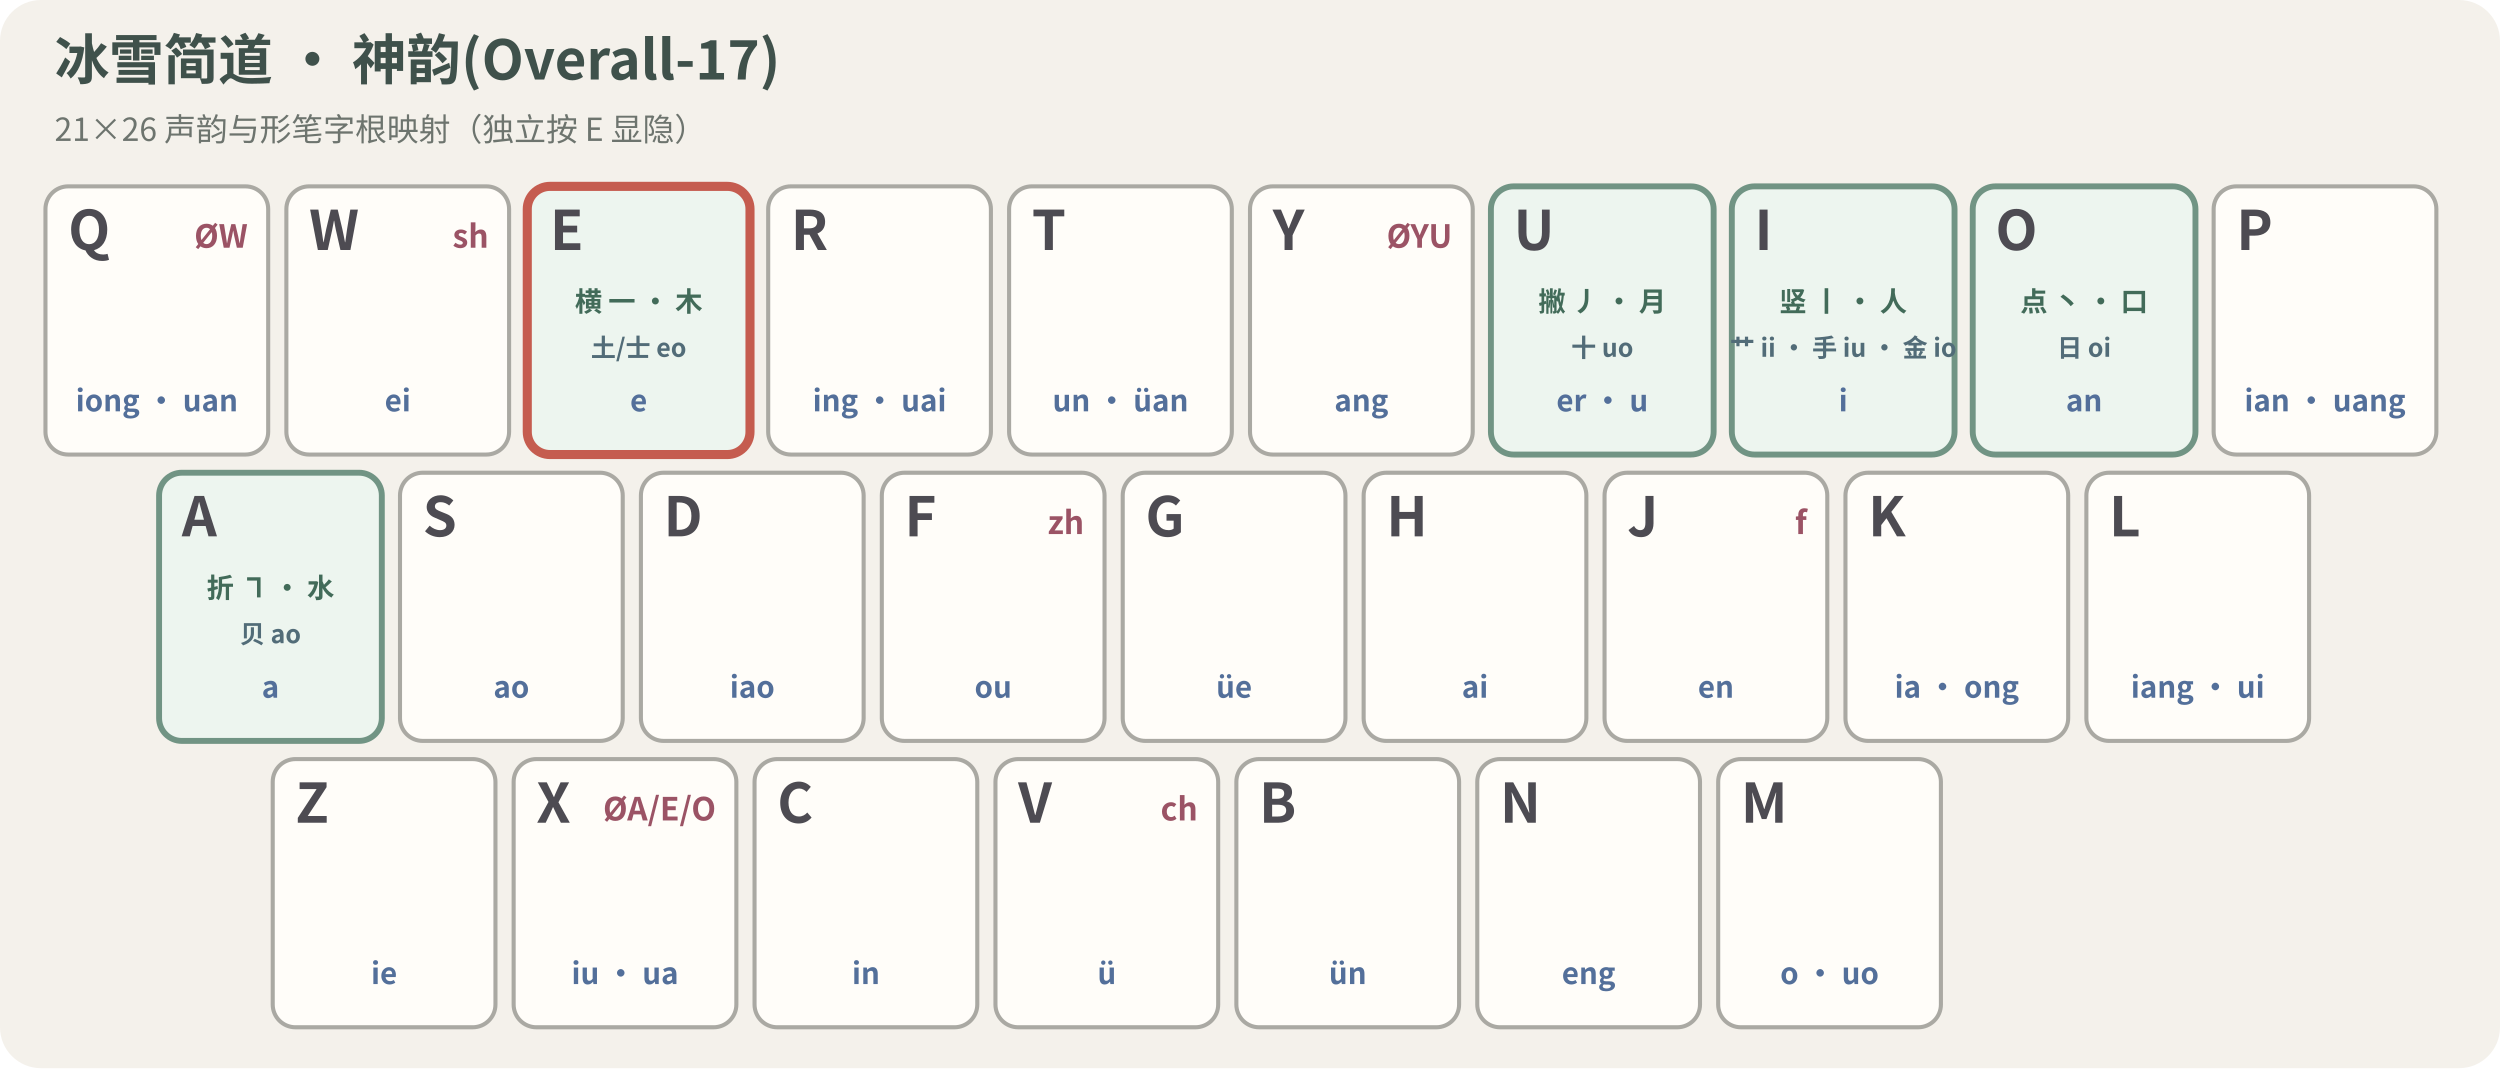
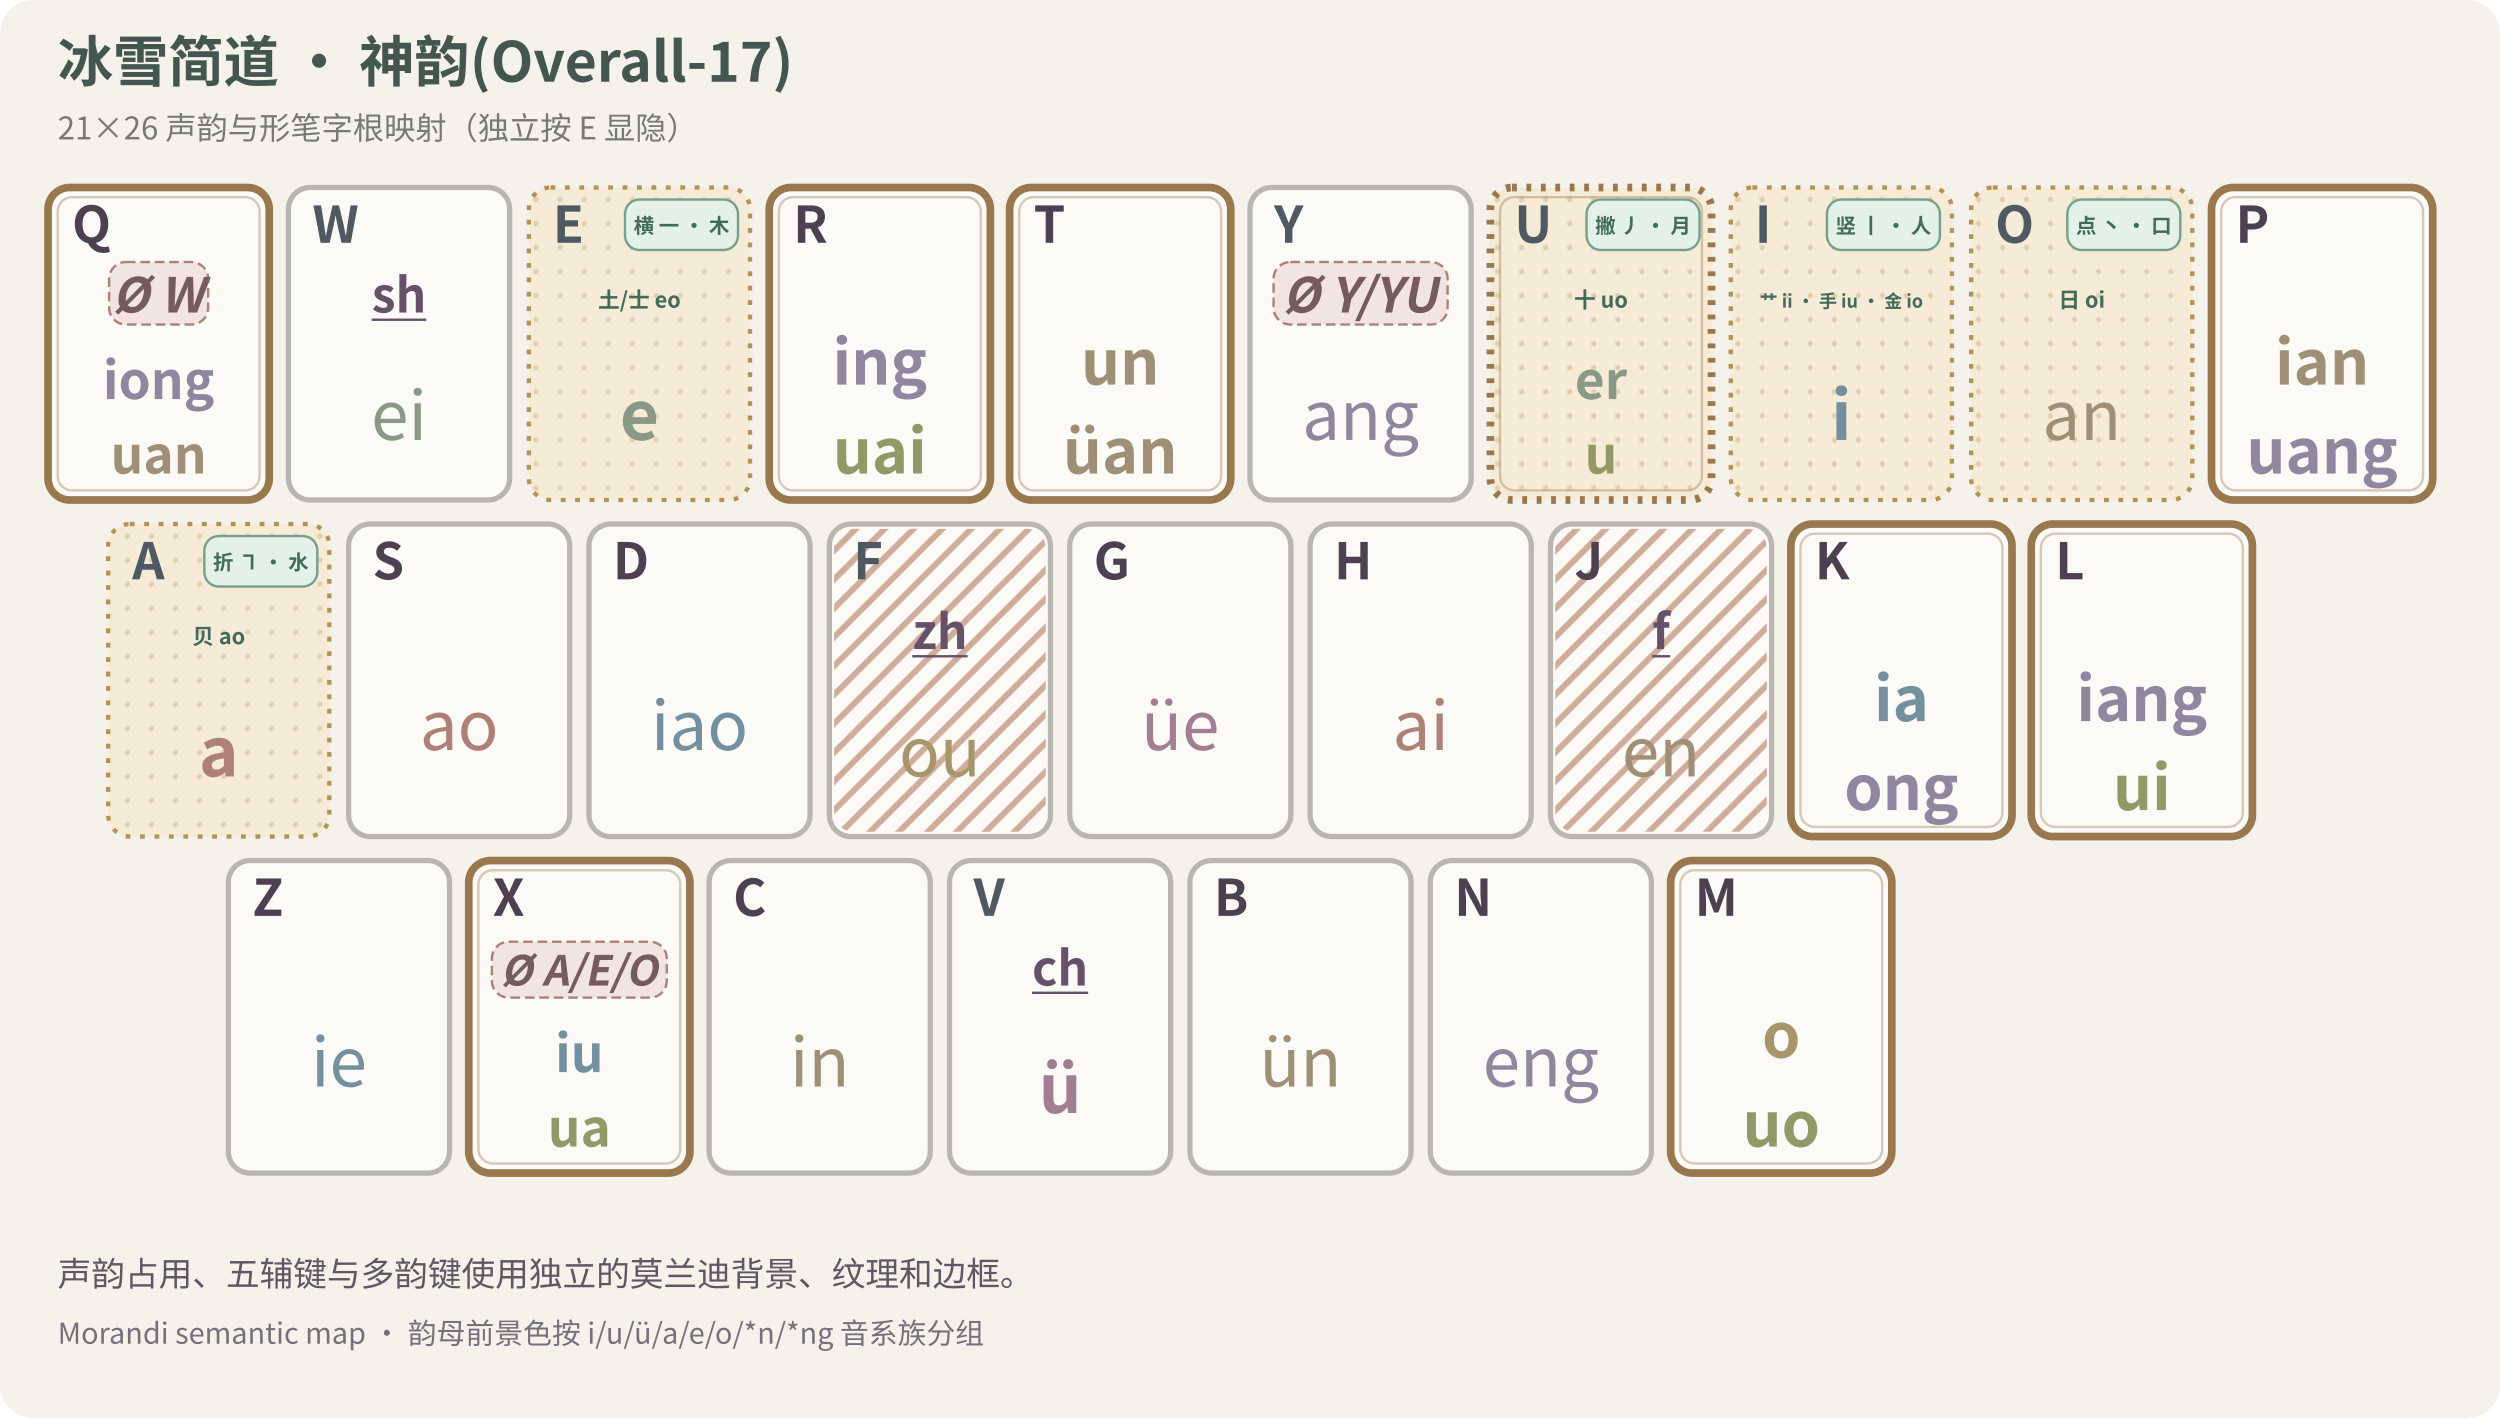
- <svg xmlns="http://www.w3.org/2000/svg" viewBox="0 0 1100 470" role="img">
-   <rect width="1100" height="470" rx="18" fill="#f4f1eb" />
-   <text x="24" y="35" font-family="Microsoft YaHei UI, Noto Sans CJK SC, sans-serif" font-size="24" fill="#3f514b" text-anchor="start" font-weight="760">冰雪简道 · 神韵(Overall-17)</text>
-   <text x="24" y="62" font-family="Microsoft YaHei UI, Noto Sans CJK SC, sans-serif" font-size="14" fill="#6d746e" text-anchor="start" font-weight="500">21×26 声韵与形笔字根映射（独立按 E 显隐）</text>
-   <g data-key="Q">
-     <rect x="20" y="82" width="98" height="118" rx="10" fill="#fffdf9" stroke="#aaa9a3" stroke-width="1.8" />
-     <text x="30" y="110" font-family="Microsoft YaHei UI, Noto Sans CJK SC, sans-serif" font-size="24" fill="#4d4b52" text-anchor="start" font-weight="760">Q</text>
-     <text x="109" y="109" font-family="Microsoft YaHei UI, Noto Sans CJK SC, sans-serif" font-size="14" fill="#9b5365" text-anchor="end" font-weight="700">ØW</text>
-     <text x="69" y="181" font-family="Microsoft YaHei UI, Noto Sans CJK SC, sans-serif" font-size="13" fill="#536f9a" text-anchor="middle" font-weight="650">iong · uan</text>
-   </g>
-   <g data-key="W">
-     <rect x="126" y="82" width="98" height="118" rx="10" fill="#fffdf9" stroke="#aaa9a3" stroke-width="1.8" />
-     <text x="136" y="110" font-family="Microsoft YaHei UI, Noto Sans CJK SC, sans-serif" font-size="24" fill="#4d4b52" text-anchor="start" font-weight="760">W</text>
-     <text x="215" y="109" font-family="Microsoft YaHei UI, Noto Sans CJK SC, sans-serif" font-size="14" fill="#9b5365" text-anchor="end" font-weight="700">sh</text>
-     <text x="175" y="181" font-family="Microsoft YaHei UI, Noto Sans CJK SC, sans-serif" font-size="13" fill="#536f9a" text-anchor="middle" font-weight="650">ei</text>
-   </g>
-   <g data-key="E">
-     <rect x="232" y="82" width="98" height="118" rx="10" fill="#edf5ef" stroke="#c55c4f" stroke-width="4" />
-     <text x="242" y="110" font-family="Microsoft YaHei UI, Noto Sans CJK SC, sans-serif" font-size="24" fill="#4d4b52" text-anchor="start" font-weight="760">E</text>
-     <text x="281" y="137" font-family="Microsoft YaHei UI, Noto Sans CJK SC, sans-serif" font-size="12" fill="#426b59" text-anchor="middle" font-weight="680">横 一 · 木</text>
-     <text x="281" y="157" font-family="Microsoft YaHei UI, Noto Sans CJK SC, sans-serif" font-size="11" fill="#526c78" text-anchor="middle" font-weight="620">土/士 eo</text>
-     <text x="281" y="181" font-family="Microsoft YaHei UI, Noto Sans CJK SC, sans-serif" font-size="13" fill="#536f9a" text-anchor="middle" font-weight="650">e</text>
-   </g>
-   <g data-key="R">
-     <rect x="338" y="82" width="98" height="118" rx="10" fill="#fffdf9" stroke="#aaa9a3" stroke-width="1.8" />
-     <text x="348" y="110" font-family="Microsoft YaHei UI, Noto Sans CJK SC, sans-serif" font-size="24" fill="#4d4b52" text-anchor="start" font-weight="760">R</text>
-     <text x="387" y="181" font-family="Microsoft YaHei UI, Noto Sans CJK SC, sans-serif" font-size="13" fill="#536f9a" text-anchor="middle" font-weight="650">ing · uai</text>
-   </g>
-   <g data-key="T">
-     <rect x="444" y="82" width="98" height="118" rx="10" fill="#fffdf9" stroke="#aaa9a3" stroke-width="1.8" />
-     <text x="454" y="110" font-family="Microsoft YaHei UI, Noto Sans CJK SC, sans-serif" font-size="24" fill="#4d4b52" text-anchor="start" font-weight="760">T</text>
-     <text x="493" y="181" font-family="Microsoft YaHei UI, Noto Sans CJK SC, sans-serif" font-size="13" fill="#536f9a" text-anchor="middle" font-weight="650">un · üan</text>
-   </g>
-   <g data-key="Y">
-     <rect x="550" y="82" width="98" height="118" rx="10" fill="#fffdf9" stroke="#aaa9a3" stroke-width="1.8" />
-     <text x="560" y="110" font-family="Microsoft YaHei UI, Noto Sans CJK SC, sans-serif" font-size="24" fill="#4d4b52" text-anchor="start" font-weight="760">Y</text>
-     <text x="639" y="109" font-family="Microsoft YaHei UI, Noto Sans CJK SC, sans-serif" font-size="14" fill="#9b5365" text-anchor="end" font-weight="700">ØYU</text>
-     <text x="599" y="181" font-family="Microsoft YaHei UI, Noto Sans CJK SC, sans-serif" font-size="13" fill="#536f9a" text-anchor="middle" font-weight="650">ang</text>
-   </g>
-   <g data-key="U">
-     <rect x="656" y="82" width="98" height="118" rx="10" fill="#edf5ef" stroke="#719484" stroke-width="2.6" />
-     <text x="666" y="110" font-family="Microsoft YaHei UI, Noto Sans CJK SC, sans-serif" font-size="24" fill="#4d4b52" text-anchor="start" font-weight="760">U</text>
-     <text x="705" y="137" font-family="Microsoft YaHei UI, Noto Sans CJK SC, sans-serif" font-size="12" fill="#426b59" text-anchor="middle" font-weight="680">撇 丿 · 月</text>
-     <text x="705" y="157" font-family="Microsoft YaHei UI, Noto Sans CJK SC, sans-serif" font-size="11" fill="#526c78" text-anchor="middle" font-weight="620">十 uo</text>
-     <text x="705" y="181" font-family="Microsoft YaHei UI, Noto Sans CJK SC, sans-serif" font-size="13" fill="#536f9a" text-anchor="middle" font-weight="650">er · u</text>
-   </g>
-   <g data-key="I">
-     <rect x="762" y="82" width="98" height="118" rx="10" fill="#edf5ef" stroke="#719484" stroke-width="2.6" />
-     <text x="772" y="110" font-family="Microsoft YaHei UI, Noto Sans CJK SC, sans-serif" font-size="24" fill="#4d4b52" text-anchor="start" font-weight="760">I</text>
-     <text x="811" y="137" font-family="Microsoft YaHei UI, Noto Sans CJK SC, sans-serif" font-size="12" fill="#426b59" text-anchor="middle" font-weight="680">竖 丨 · 人</text>
-     <text x="811" y="157" font-family="Microsoft YaHei UI, Noto Sans CJK SC, sans-serif" font-size="11" fill="#526c78" text-anchor="middle" font-weight="620">艹 ii · 手 iu · 金 io</text>
-     <text x="811" y="181" font-family="Microsoft YaHei UI, Noto Sans CJK SC, sans-serif" font-size="13" fill="#536f9a" text-anchor="middle" font-weight="650">i</text>
-   </g>
-   <g data-key="O">
-     <rect x="868" y="82" width="98" height="118" rx="10" fill="#edf5ef" stroke="#719484" stroke-width="2.6" />
-     <text x="878" y="110" font-family="Microsoft YaHei UI, Noto Sans CJK SC, sans-serif" font-size="24" fill="#4d4b52" text-anchor="start" font-weight="760">O</text>
-     <text x="917" y="137" font-family="Microsoft YaHei UI, Noto Sans CJK SC, sans-serif" font-size="12" fill="#426b59" text-anchor="middle" font-weight="680">点 丶 · 口</text>
-     <text x="917" y="157" font-family="Microsoft YaHei UI, Noto Sans CJK SC, sans-serif" font-size="11" fill="#526c78" text-anchor="middle" font-weight="620">日 oi</text>
-     <text x="917" y="181" font-family="Microsoft YaHei UI, Noto Sans CJK SC, sans-serif" font-size="13" fill="#536f9a" text-anchor="middle" font-weight="650">an</text>
-   </g>
-   <g data-key="P">
-     <rect x="974" y="82" width="98" height="118" rx="10" fill="#fffdf9" stroke="#aaa9a3" stroke-width="1.8" />
-     <text x="984" y="110" font-family="Microsoft YaHei UI, Noto Sans CJK SC, sans-serif" font-size="24" fill="#4d4b52" text-anchor="start" font-weight="760">P</text>
-     <text x="1023" y="181" font-family="Microsoft YaHei UI, Noto Sans CJK SC, sans-serif" font-size="13" fill="#536f9a" text-anchor="middle" font-weight="650">ian · uang</text>
-   </g>
-   <g data-key="A">
-     <rect x="70" y="208" width="98" height="118" rx="10" fill="#edf5ef" stroke="#719484" stroke-width="2.6" />
-     <text x="80" y="236" font-family="Microsoft YaHei UI, Noto Sans CJK SC, sans-serif" font-size="24" fill="#4d4b52" text-anchor="start" font-weight="760">A</text>
-     <text x="119" y="263" font-family="Microsoft YaHei UI, Noto Sans CJK SC, sans-serif" font-size="12" fill="#426b59" text-anchor="middle" font-weight="680">折 ㇕ · 水</text>
-     <text x="119" y="283" font-family="Microsoft YaHei UI, Noto Sans CJK SC, sans-serif" font-size="11" fill="#526c78" text-anchor="middle" font-weight="620">贝 ao</text>
-     <text x="119" y="307" font-family="Microsoft YaHei UI, Noto Sans CJK SC, sans-serif" font-size="13" fill="#536f9a" text-anchor="middle" font-weight="650">a</text>
-   </g>
-   <g data-key="S">
-     <rect x="176" y="208" width="98" height="118" rx="10" fill="#fffdf9" stroke="#aaa9a3" stroke-width="1.8" />
-     <text x="186" y="236" font-family="Microsoft YaHei UI, Noto Sans CJK SC, sans-serif" font-size="24" fill="#4d4b52" text-anchor="start" font-weight="760">S</text>
-     <text x="225" y="307" font-family="Microsoft YaHei UI, Noto Sans CJK SC, sans-serif" font-size="13" fill="#536f9a" text-anchor="middle" font-weight="650">ao</text>
-   </g>
-   <g data-key="D">
-     <rect x="282" y="208" width="98" height="118" rx="10" fill="#fffdf9" stroke="#aaa9a3" stroke-width="1.8" />
-     <text x="292" y="236" font-family="Microsoft YaHei UI, Noto Sans CJK SC, sans-serif" font-size="24" fill="#4d4b52" text-anchor="start" font-weight="760">D</text>
-     <text x="331" y="307" font-family="Microsoft YaHei UI, Noto Sans CJK SC, sans-serif" font-size="13" fill="#536f9a" text-anchor="middle" font-weight="650">iao</text>
-   </g>
-   <g data-key="F">
-     <rect x="388" y="208" width="98" height="118" rx="10" fill="#fffdf9" stroke="#aaa9a3" stroke-width="1.8" />
-     <text x="398" y="236" font-family="Microsoft YaHei UI, Noto Sans CJK SC, sans-serif" font-size="24" fill="#4d4b52" text-anchor="start" font-weight="760">F</text>
-     <text x="477" y="235" font-family="Microsoft YaHei UI, Noto Sans CJK SC, sans-serif" font-size="14" fill="#9b5365" text-anchor="end" font-weight="700">zh</text>
-     <text x="437" y="307" font-family="Microsoft YaHei UI, Noto Sans CJK SC, sans-serif" font-size="13" fill="#536f9a" text-anchor="middle" font-weight="650">ou</text>
-   </g>
-   <g data-key="G">
-     <rect x="494" y="208" width="98" height="118" rx="10" fill="#fffdf9" stroke="#aaa9a3" stroke-width="1.8" />
-     <text x="504" y="236" font-family="Microsoft YaHei UI, Noto Sans CJK SC, sans-serif" font-size="24" fill="#4d4b52" text-anchor="start" font-weight="760">G</text>
-     <text x="543" y="307" font-family="Microsoft YaHei UI, Noto Sans CJK SC, sans-serif" font-size="13" fill="#536f9a" text-anchor="middle" font-weight="650">üe</text>
-   </g>
-   <g data-key="H">
-     <rect x="600" y="208" width="98" height="118" rx="10" fill="#fffdf9" stroke="#aaa9a3" stroke-width="1.8" />
-     <text x="610" y="236" font-family="Microsoft YaHei UI, Noto Sans CJK SC, sans-serif" font-size="24" fill="#4d4b52" text-anchor="start" font-weight="760">H</text>
-     <text x="649" y="307" font-family="Microsoft YaHei UI, Noto Sans CJK SC, sans-serif" font-size="13" fill="#536f9a" text-anchor="middle" font-weight="650">ai</text>
-   </g>
-   <g data-key="J">
-     <rect x="706" y="208" width="98" height="118" rx="10" fill="#fffdf9" stroke="#aaa9a3" stroke-width="1.8" />
-     <text x="716" y="236" font-family="Microsoft YaHei UI, Noto Sans CJK SC, sans-serif" font-size="24" fill="#4d4b52" text-anchor="start" font-weight="760">J</text>
-     <text x="795" y="235" font-family="Microsoft YaHei UI, Noto Sans CJK SC, sans-serif" font-size="14" fill="#9b5365" text-anchor="end" font-weight="700">f</text>
-     <text x="755" y="307" font-family="Microsoft YaHei UI, Noto Sans CJK SC, sans-serif" font-size="13" fill="#536f9a" text-anchor="middle" font-weight="650">en</text>
-   </g>
-   <g data-key="K">
-     <rect x="812" y="208" width="98" height="118" rx="10" fill="#fffdf9" stroke="#aaa9a3" stroke-width="1.8" />
-     <text x="822" y="236" font-family="Microsoft YaHei UI, Noto Sans CJK SC, sans-serif" font-size="24" fill="#4d4b52" text-anchor="start" font-weight="760">K</text>
-     <text x="861" y="307" font-family="Microsoft YaHei UI, Noto Sans CJK SC, sans-serif" font-size="13" fill="#536f9a" text-anchor="middle" font-weight="650">ia · ong</text>
-   </g>
-   <g data-key="L">
-     <rect x="918" y="208" width="98" height="118" rx="10" fill="#fffdf9" stroke="#aaa9a3" stroke-width="1.8" />
-     <text x="928" y="236" font-family="Microsoft YaHei UI, Noto Sans CJK SC, sans-serif" font-size="24" fill="#4d4b52" text-anchor="start" font-weight="760">L</text>
-     <text x="967" y="307" font-family="Microsoft YaHei UI, Noto Sans CJK SC, sans-serif" font-size="13" fill="#536f9a" text-anchor="middle" font-weight="650">iang · ui</text>
-   </g>
-   <g data-key="Z">
-     <rect x="120" y="334" width="98" height="118" rx="10" fill="#fffdf9" stroke="#aaa9a3" stroke-width="1.8" />
-     <text x="130" y="362" font-family="Microsoft YaHei UI, Noto Sans CJK SC, sans-serif" font-size="24" fill="#4d4b52" text-anchor="start" font-weight="760">Z</text>
-     <text x="169" y="433" font-family="Microsoft YaHei UI, Noto Sans CJK SC, sans-serif" font-size="13" fill="#536f9a" text-anchor="middle" font-weight="650">ie</text>
-   </g>
-   <g data-key="X">
-     <rect x="226" y="334" width="98" height="118" rx="10" fill="#fffdf9" stroke="#aaa9a3" stroke-width="1.8" />
-     <text x="236" y="362" font-family="Microsoft YaHei UI, Noto Sans CJK SC, sans-serif" font-size="24" fill="#4d4b52" text-anchor="start" font-weight="760">X</text>
-     <text x="315" y="361" font-family="Microsoft YaHei UI, Noto Sans CJK SC, sans-serif" font-size="14" fill="#9b5365" text-anchor="end" font-weight="700">ØA/E/O</text>
-     <text x="275" y="433" font-family="Microsoft YaHei UI, Noto Sans CJK SC, sans-serif" font-size="13" fill="#536f9a" text-anchor="middle" font-weight="650">iu · ua</text>
-   </g>
-   <g data-key="C">
-     <rect x="332" y="334" width="98" height="118" rx="10" fill="#fffdf9" stroke="#aaa9a3" stroke-width="1.8" />
-     <text x="342" y="362" font-family="Microsoft YaHei UI, Noto Sans CJK SC, sans-serif" font-size="24" fill="#4d4b52" text-anchor="start" font-weight="760">C</text>
-     <text x="381" y="433" font-family="Microsoft YaHei UI, Noto Sans CJK SC, sans-serif" font-size="13" fill="#536f9a" text-anchor="middle" font-weight="650">in</text>
-   </g>
-   <g data-key="V">
-     <rect x="438" y="334" width="98" height="118" rx="10" fill="#fffdf9" stroke="#aaa9a3" stroke-width="1.8" />
-     <text x="448" y="362" font-family="Microsoft YaHei UI, Noto Sans CJK SC, sans-serif" font-size="24" fill="#4d4b52" text-anchor="start" font-weight="760">V</text>
-     <text x="527" y="361" font-family="Microsoft YaHei UI, Noto Sans CJK SC, sans-serif" font-size="14" fill="#9b5365" text-anchor="end" font-weight="700">ch</text>
-     <text x="487" y="433" font-family="Microsoft YaHei UI, Noto Sans CJK SC, sans-serif" font-size="13" fill="#536f9a" text-anchor="middle" font-weight="650">ü</text>
-   </g>
-   <g data-key="B">
-     <rect x="544" y="334" width="98" height="118" rx="10" fill="#fffdf9" stroke="#aaa9a3" stroke-width="1.8" />
-     <text x="554" y="362" font-family="Microsoft YaHei UI, Noto Sans CJK SC, sans-serif" font-size="24" fill="#4d4b52" text-anchor="start" font-weight="760">B</text>
-     <text x="593" y="433" font-family="Microsoft YaHei UI, Noto Sans CJK SC, sans-serif" font-size="13" fill="#536f9a" text-anchor="middle" font-weight="650">ün</text>
-   </g>
-   <g data-key="N">
-     <rect x="650" y="334" width="98" height="118" rx="10" fill="#fffdf9" stroke="#aaa9a3" stroke-width="1.8" />
-     <text x="660" y="362" font-family="Microsoft YaHei UI, Noto Sans CJK SC, sans-serif" font-size="24" fill="#4d4b52" text-anchor="start" font-weight="760">N</text>
-     <text x="699" y="433" font-family="Microsoft YaHei UI, Noto Sans CJK SC, sans-serif" font-size="13" fill="#536f9a" text-anchor="middle" font-weight="650">eng</text>
-   </g>
-   <g data-key="M">
-     <rect x="756" y="334" width="98" height="118" rx="10" fill="#fffdf9" stroke="#aaa9a3" stroke-width="1.8" />
-     <text x="766" y="362" font-family="Microsoft YaHei UI, Noto Sans CJK SC, sans-serif" font-size="24" fill="#4d4b52" text-anchor="start" font-weight="760">M</text>
-     <text x="805" y="433" font-family="Microsoft YaHei UI, Noto Sans CJK SC, sans-serif" font-size="13" fill="#536f9a" text-anchor="middle" font-weight="650">o · uo</text>
-   </g>
+ <svg xmlns="http://www.w3.org/2000/svg" class="keysvg nf4-keysvg" viewBox="0 0 1040 590" role="img" aria-labelledby="title desc">
+   <defs>
+     <pattern id="nf4-both" width="12" height="12" patternUnits="userSpaceOnUse">
+       <rect width="12" height="12" fill="#fbfaf7" />
+     </pattern>
+     <pattern id="nf4-ionly" width="9" height="9" patternUnits="userSpaceOnUse">
+       <rect width="9" height="9" fill="#e3eef4" />
+       <path d="M2 0V9M7 0V9" stroke="#7399ad" stroke-opacity=".18" />
+     </pattern>
+     <pattern id="nf4-ronly" width="10" height="10" patternUnits="userSpaceOnUse">
+       <rect width="10" height="10" fill="#f6ebd6" />
+       <circle cx="3" cy="3" r="1.15" fill="#b39253" fill-opacity=".3" />
+     </pattern>
+     <pattern id="nf4-none" width="10" height="10" patternUnits="userSpaceOnUse">
+       <rect width="10" height="10" fill="#eeece8" />
+       <path d="M0 10L10 0" stroke="#aaa6a4" stroke-opacity=".14" />
+     </pattern>
+     <pattern id="nf4-multi" width="9" height="9" patternUnits="userSpaceOnUse">
+       <rect width="9" height="9" fill="#f8efe2" />
+       <path d="M-2 2L2-2M0 9L9 0M7 11L11 7" stroke="#9a784e" stroke-width="1.6" stroke-opacity=".27" />
+     </pattern>
+     <pattern id="nf4-anchor" width="12" height="12" patternUnits="userSpaceOnUse">
+       <path d="M-3 3L3-3M0 12L12 0M9 15L15 9" stroke="#a05b37" stroke-width="2.5" stroke-opacity=".48" />
+     </pattern>
+   </defs>
+   <rect width="1040" height="590" rx="14" fill="#f5f2ec" />
+   <text x="24" y="34" font-family="Microsoft YaHei UI, Noto Sans CJK SC, sans-serif" font-size="23" fill="#445650" text-anchor="start" font-weight="760">冰雪简道 · 神韵(Overall-17)</text>
+   <text x="24" y="58" font-family="Microsoft YaHei UI, Noto Sans CJK SC, sans-serif" font-size="13" fill="#767a73" text-anchor="start" font-weight="500">21×26 声韵与形笔字根映射（独立按 E 显隐）</text>
+   <g data-key="Q" data-role="sound" data-multi="true">
+     <clipPath id="snow_shenyun_shape-clip-0-0">
+       <rect x="23" y="81" width="86" height="124" rx="7" />
+     </clipPath>
+     <rect x="20" y="78" width="92" height="130" rx="9" fill="#fbfaf7" stroke="#9a784e" stroke-width="3.2" />
+     <rect x="24" y="82" width="84" height="122" rx="6" fill="none" stroke="#9a784e" stroke-opacity=".38" />
+     <g clip-path="url(#snow_shenyun_shape-clip-0-0)">
+       <text x="30" y="101" font-family="Microsoft YaHei UI, Noto Sans CJK SC, sans-serif" font-size="21" fill="#4d4050" text-anchor="start" font-weight="800">Q</text>
+       <rect x="45.4" y="109" width="41.2" height="26" rx="7" fill="#f1e4e1" stroke="#ad8178" stroke-dasharray="4 2" />
+       <text x="66" y="130" text-anchor="middle" font-family="Microsoft YaHei UI, Noto Sans CJK SC, sans-serif" font-size="20" font-weight="700" font-style="italic" fill="#765b5c">Ø W</text>
+       <text x="66" y="166" font-family="Microsoft YaHei UI, Noto Sans CJK SC, sans-serif" font-size="21.39" fill="#8f879f" text-anchor="middle" font-weight="650">iong</text>
+       <text x="66" y="197" font-family="Microsoft YaHei UI, Noto Sans CJK SC, sans-serif" font-size="21.39" fill="#9f8f76" text-anchor="middle" font-weight="650">uan</text>
+     </g>
+   </g>
+   <g data-key="W" data-role="sound">
+     <clipPath id="snow_shenyun_shape-clip-0-1">
+       <rect x="123" y="81" width="86" height="124" rx="7" />
+     </clipPath>
+     <rect x="120" y="78" width="92" height="130" rx="9" fill="#fbfaf7" stroke="#b8b7af" stroke-width="2.2" />
+     <g clip-path="url(#snow_shenyun_shape-clip-0-1)">
+       <text x="130" y="101" font-family="Microsoft YaHei UI, Noto Sans CJK SC, sans-serif" font-size="21" fill="#4f5962" text-anchor="start" font-weight="680">W</text>
+       <text x="166" y="130" text-anchor="middle" font-family="Microsoft YaHei UI, Noto Sans CJK SC, sans-serif" font-size="20" font-weight="700" text-decoration="underline" fill="#66506a">sh</text>
+       <text x="166" y="183" font-family="Microsoft YaHei UI, Noto Sans CJK SC, sans-serif" font-size="28" fill="#899985" text-anchor="middle" font-weight="540">ei</text>
+     </g>
+   </g>
+   <g data-key="E" data-role="rhyme-auxiliary">
+     <clipPath id="snow_shenyun_shape-clip-0-2">
+       <rect x="223" y="81" width="86" height="124" rx="7" />
+     </clipPath>
+     <rect x="220" y="78" width="92" height="130" rx="9" fill="url(#nf4-ronly)" stroke="#b39253" stroke-width="1.8" stroke-dasharray="2 4" />
+     <g clip-path="url(#snow_shenyun_shape-clip-0-2)">
+       <text x="230" y="101" font-family="Microsoft YaHei UI, Noto Sans CJK SC, sans-serif" font-size="21" fill="#4f5962" text-anchor="start" font-weight="680">E</text>
+       <rect x="260" y="83" width="47" height="21" rx="6" fill="#e4f1e9" stroke="#77a08c" />
+       <text x="283.5" y="97" font-family="Microsoft YaHei UI, Noto Sans CJK SC, sans-serif" font-size="8.5" fill="#426b59" text-anchor="middle" font-weight="750">横 一 · 木</text>
+       <text x="266" y="128" font-family="Microsoft YaHei UI, Noto Sans CJK SC, sans-serif" font-size="9" fill="#426b59" text-anchor="middle" font-weight="650">土/士 eo</text>
+       <text x="266" y="183" font-family="Microsoft YaHei UI, Noto Sans CJK SC, sans-serif" font-size="28" fill="#899985" text-anchor="middle" font-weight="800">e</text>
+     </g>
+   </g>
+   <g data-key="R" data-role="sound" data-multi="true">
+     <clipPath id="snow_shenyun_shape-clip-0-3">
+       <rect x="323" y="81" width="86" height="124" rx="7" />
+     </clipPath>
+     <rect x="320" y="78" width="92" height="130" rx="9" fill="#fbfaf7" stroke="#9a784e" stroke-width="3.2" />
+     <rect x="324" y="82" width="84" height="122" rx="6" fill="none" stroke="#9a784e" stroke-opacity=".38" />
+     <g clip-path="url(#snow_shenyun_shape-clip-0-3)">
+       <text x="330" y="101" font-family="Microsoft YaHei UI, Noto Sans CJK SC, sans-serif" font-size="21" fill="#4d4050" text-anchor="start" font-weight="800">R</text>
+       <text x="366" y="160" font-family="Microsoft YaHei UI, Noto Sans CJK SC, sans-serif" font-size="25.53" fill="#8f879f" text-anchor="middle" font-weight="650">ing</text>
+       <text x="366" y="197" font-family="Microsoft YaHei UI, Noto Sans CJK SC, sans-serif" font-size="25.53" fill="#929967" text-anchor="middle" font-weight="650">uai</text>
+     </g>
+   </g>
+   <g data-key="T" data-role="sound" data-multi="true">
+     <clipPath id="snow_shenyun_shape-clip-0-4">
+       <rect x="423" y="81" width="86" height="124" rx="7" />
+     </clipPath>
+     <rect x="420" y="78" width="92" height="130" rx="9" fill="#fbfaf7" stroke="#9a784e" stroke-width="3.2" />
+     <rect x="424" y="82" width="84" height="122" rx="6" fill="none" stroke="#9a784e" stroke-opacity=".38" />
+     <g clip-path="url(#snow_shenyun_shape-clip-0-4)">
+       <text x="430" y="101" font-family="Microsoft YaHei UI, Noto Sans CJK SC, sans-serif" font-size="21" fill="#4d4050" text-anchor="start" font-weight="800">T</text>
+       <text x="466" y="160" font-family="Microsoft YaHei UI, Noto Sans CJK SC, sans-serif" font-size="25.53" fill="#9f8f76" text-anchor="middle" font-weight="650">un</text>
+       <text x="466" y="197" font-family="Microsoft YaHei UI, Noto Sans CJK SC, sans-serif" font-size="25.53" fill="#9f8f76" text-anchor="middle" font-weight="650">üan</text>
+     </g>
+   </g>
+   <g data-key="Y" data-role="sound">
+     <clipPath id="snow_shenyun_shape-clip-0-5">
+       <rect x="523" y="81" width="86" height="124" rx="7" />
+     </clipPath>
+     <rect x="520" y="78" width="92" height="130" rx="9" fill="#fbfaf7" stroke="#b8b7af" stroke-width="2.2" />
+     <g clip-path="url(#snow_shenyun_shape-clip-0-5)">
+       <text x="530" y="101" font-family="Microsoft YaHei UI, Noto Sans CJK SC, sans-serif" font-size="21" fill="#4f5962" text-anchor="start" font-weight="680">Y</text>
+       <rect x="529.8" y="109" width="72.4" height="26" rx="7" fill="#f1e4e1" stroke="#ad8178" stroke-dasharray="4 2" />
+       <text x="566" y="130" text-anchor="middle" font-family="Microsoft YaHei UI, Noto Sans CJK SC, sans-serif" font-size="20" font-weight="700" font-style="italic" fill="#765b5c">Ø Y/YU</text>
+       <text x="566" y="183" font-family="Microsoft YaHei UI, Noto Sans CJK SC, sans-serif" font-size="28" fill="#8f879f" text-anchor="middle" font-weight="540">ang</text>
+     </g>
+   </g>
+   <g data-key="U" data-role="rhyme-auxiliary" data-multi="true">
+     <clipPath id="snow_shenyun_shape-clip-0-6">
+       <rect x="623" y="81" width="86" height="124" rx="7" />
+     </clipPath>
+     <rect x="620" y="78" width="92" height="130" rx="9" fill="url(#nf4-ronly)" stroke="#9a784e" stroke-width="3.2" stroke-dasharray="2 4" />
+     <rect x="624" y="82" width="84" height="122" rx="6" fill="none" stroke="#9a784e" stroke-opacity=".38" />
+     <g clip-path="url(#snow_shenyun_shape-clip-0-6)">
+       <text x="630" y="101" font-family="Microsoft YaHei UI, Noto Sans CJK SC, sans-serif" font-size="21" fill="#4f5962" text-anchor="start" font-weight="680">U</text>
+       <rect x="660" y="83" width="47" height="21" rx="6" fill="#e4f1e9" stroke="#77a08c" />
+       <text x="683.5" y="97" font-family="Microsoft YaHei UI, Noto Sans CJK SC, sans-serif" font-size="8.5" fill="#426b59" text-anchor="middle" font-weight="750">撇 丿 · 月</text>
+       <text x="666" y="128" font-family="Microsoft YaHei UI, Noto Sans CJK SC, sans-serif" font-size="9" fill="#426b59" text-anchor="middle" font-weight="650">十 uo</text>
+       <text x="666" y="166" font-family="Microsoft YaHei UI, Noto Sans CJK SC, sans-serif" font-size="21.39" fill="#899985" text-anchor="middle" font-weight="650">er</text>
+       <text x="666" y="197" font-family="Microsoft YaHei UI, Noto Sans CJK SC, sans-serif" font-size="21.39" fill="#929967" text-anchor="middle" font-weight="800">u</text>
+     </g>
+   </g>
+   <g data-key="I" data-role="rhyme-auxiliary">
+     <clipPath id="snow_shenyun_shape-clip-0-7">
+       <rect x="723" y="81" width="86" height="124" rx="7" />
+     </clipPath>
+     <rect x="720" y="78" width="92" height="130" rx="9" fill="url(#nf4-ronly)" stroke="#b39253" stroke-width="1.8" stroke-dasharray="2 4" />
+     <g clip-path="url(#snow_shenyun_shape-clip-0-7)">
+       <text x="730" y="101" font-family="Microsoft YaHei UI, Noto Sans CJK SC, sans-serif" font-size="21" fill="#4f5962" text-anchor="start" font-weight="680">I</text>
+       <rect x="760" y="83" width="47" height="21" rx="6" fill="#e4f1e9" stroke="#77a08c" />
+       <text x="783.5" y="97" font-family="Microsoft YaHei UI, Noto Sans CJK SC, sans-serif" font-size="8.5" fill="#426b59" text-anchor="middle" font-weight="750">竖 丨 · 人</text>
+       <text x="766" y="128" font-family="Microsoft YaHei UI, Noto Sans CJK SC, sans-serif" font-size="7.5" fill="#426b59" text-anchor="middle" font-weight="650">艹 ii · 手 iu · 金 io</text>
+       <text x="766" y="183" font-family="Microsoft YaHei UI, Noto Sans CJK SC, sans-serif" font-size="28" fill="#748f9e" text-anchor="middle" font-weight="800">i</text>
+     </g>
+   </g>
+   <g data-key="O" data-role="rhyme-auxiliary">
+     <clipPath id="snow_shenyun_shape-clip-0-8">
+       <rect x="823" y="81" width="86" height="124" rx="7" />
+     </clipPath>
+     <rect x="820" y="78" width="92" height="130" rx="9" fill="url(#nf4-ronly)" stroke="#b39253" stroke-width="1.8" stroke-dasharray="2 4" />
+     <g clip-path="url(#snow_shenyun_shape-clip-0-8)">
+       <text x="830" y="101" font-family="Microsoft YaHei UI, Noto Sans CJK SC, sans-serif" font-size="21" fill="#4f5962" text-anchor="start" font-weight="680">O</text>
+       <rect x="860" y="83" width="47" height="21" rx="6" fill="#e4f1e9" stroke="#77a08c" />
+       <text x="883.5" y="97" font-family="Microsoft YaHei UI, Noto Sans CJK SC, sans-serif" font-size="8.5" fill="#426b59" text-anchor="middle" font-weight="750">点 丶 · 口</text>
+       <text x="866" y="128" font-family="Microsoft YaHei UI, Noto Sans CJK SC, sans-serif" font-size="9" fill="#426b59" text-anchor="middle" font-weight="650">日 oi</text>
+       <text x="866" y="183" font-family="Microsoft YaHei UI, Noto Sans CJK SC, sans-serif" font-size="28" fill="#9f8f76" text-anchor="middle" font-weight="540">an</text>
+     </g>
+   </g>
+   <g data-key="P" data-role="sound" data-multi="true">
+     <clipPath id="snow_shenyun_shape-clip-0-9">
+       <rect x="923" y="81" width="86" height="124" rx="7" />
+     </clipPath>
+     <rect x="920" y="78" width="92" height="130" rx="9" fill="#fbfaf7" stroke="#9a784e" stroke-width="3.2" />
+     <rect x="924" y="82" width="84" height="122" rx="6" fill="none" stroke="#9a784e" stroke-opacity=".38" />
+     <g clip-path="url(#snow_shenyun_shape-clip-0-9)">
+       <text x="930" y="101" font-family="Microsoft YaHei UI, Noto Sans CJK SC, sans-serif" font-size="21" fill="#4d4050" text-anchor="start" font-weight="800">P</text>
+       <text x="966" y="160" font-family="Microsoft YaHei UI, Noto Sans CJK SC, sans-serif" font-size="25.53" fill="#9f8f76" text-anchor="middle" font-weight="650">ian</text>
+       <text x="966" y="197" font-family="Microsoft YaHei UI, Noto Sans CJK SC, sans-serif" font-size="25.53" fill="#8f879f" text-anchor="middle" font-weight="650">uang</text>
+     </g>
+   </g>
+   <g data-key="A" data-role="rhyme-auxiliary">
+     <clipPath id="snow_shenyun_shape-clip-1-0">
+       <rect x="48" y="221" width="86" height="124" rx="7" />
+     </clipPath>
+     <rect x="45" y="218" width="92" height="130" rx="9" fill="url(#nf4-ronly)" stroke="#b39253" stroke-width="1.8" stroke-dasharray="2 4" />
+     <g clip-path="url(#snow_shenyun_shape-clip-1-0)">
+       <text x="55" y="241" font-family="Microsoft YaHei UI, Noto Sans CJK SC, sans-serif" font-size="21" fill="#4f5962" text-anchor="start" font-weight="680">A</text>
+       <rect x="85" y="223" width="47" height="21" rx="6" fill="#e4f1e9" stroke="#77a08c" />
+       <text x="108.5" y="237" font-family="Microsoft YaHei UI, Noto Sans CJK SC, sans-serif" font-size="8.5" fill="#426b59" text-anchor="middle" font-weight="750">折 ㇕ · 水</text>
+       <text x="91" y="268" font-family="Microsoft YaHei UI, Noto Sans CJK SC, sans-serif" font-size="9" fill="#426b59" text-anchor="middle" font-weight="650">贝 ao</text>
+       <text x="91" y="323" font-family="Microsoft YaHei UI, Noto Sans CJK SC, sans-serif" font-size="28" fill="#ad8178" text-anchor="middle" font-weight="800">a</text>
+     </g>
+   </g>
+   <g data-key="S" data-role="sound">
+     <clipPath id="snow_shenyun_shape-clip-1-1">
+       <rect x="148" y="221" width="86" height="124" rx="7" />
+     </clipPath>
+     <rect x="145" y="218" width="92" height="130" rx="9" fill="#fbfaf7" stroke="#b8b7af" stroke-width="2.2" />
+     <g clip-path="url(#snow_shenyun_shape-clip-1-1)">
+       <text x="155" y="241" font-family="Microsoft YaHei UI, Noto Sans CJK SC, sans-serif" font-size="21" fill="#4d4050" text-anchor="start" font-weight="800">S</text>
+       <text x="191" y="312" font-family="Microsoft YaHei UI, Noto Sans CJK SC, sans-serif" font-size="28" fill="#ad8178" text-anchor="middle" font-weight="540">ao</text>
+     </g>
+   </g>
+   <g data-key="D" data-role="sound">
+     <clipPath id="snow_shenyun_shape-clip-1-2">
+       <rect x="248" y="221" width="86" height="124" rx="7" />
+     </clipPath>
+     <rect x="245" y="218" width="92" height="130" rx="9" fill="#fbfaf7" stroke="#b8b7af" stroke-width="2.2" />
+     <g clip-path="url(#snow_shenyun_shape-clip-1-2)">
+       <text x="255" y="241" font-family="Microsoft YaHei UI, Noto Sans CJK SC, sans-serif" font-size="21" fill="#4d4050" text-anchor="start" font-weight="800">D</text>
+       <text x="291" y="312" font-family="Microsoft YaHei UI, Noto Sans CJK SC, sans-serif" font-size="28" fill="#748f9e" text-anchor="middle" font-weight="540">iao</text>
+     </g>
+   </g>
+   <g data-key="F" data-role="sound">
+     <clipPath id="snow_shenyun_shape-clip-1-3">
+       <rect x="348" y="221" width="86" height="124" rx="7" />
+     </clipPath>
+     <rect x="345" y="218" width="92" height="130" rx="9" fill="#fbfaf7" stroke="#b8b7af" stroke-width="2.2" />
+     <rect x="347" y="220" width="88" height="126" rx="8" fill="url(#nf4-anchor)" pointer-events="none" />
+     <g clip-path="url(#snow_shenyun_shape-clip-1-3)">
+       <text x="355" y="241" font-family="Microsoft YaHei UI, Noto Sans CJK SC, sans-serif" font-size="21" fill="#4f5962" text-anchor="start" font-weight="680">F</text>
+       <text x="391" y="270" text-anchor="middle" font-family="Microsoft YaHei UI, Noto Sans CJK SC, sans-serif" font-size="20" font-weight="700" text-decoration="underline" fill="#66506a">zh</text>
+       <text x="391" y="323" font-family="Microsoft YaHei UI, Noto Sans CJK SC, sans-serif" font-size="28" fill="#a7966c" text-anchor="middle" font-weight="540">ou</text>
+     </g>
+   </g>
+   <g data-key="G" data-role="sound">
+     <clipPath id="snow_shenyun_shape-clip-1-4">
+       <rect x="448" y="221" width="86" height="124" rx="7" />
+     </clipPath>
+     <rect x="445" y="218" width="92" height="130" rx="9" fill="#fbfaf7" stroke="#b8b7af" stroke-width="2.2" />
+     <g clip-path="url(#snow_shenyun_shape-clip-1-4)">
+       <text x="455" y="241" font-family="Microsoft YaHei UI, Noto Sans CJK SC, sans-serif" font-size="21" fill="#4d4050" text-anchor="start" font-weight="800">G</text>
+       <text x="491" y="312" font-family="Microsoft YaHei UI, Noto Sans CJK SC, sans-serif" font-size="28" fill="#a17f91" text-anchor="middle" font-weight="540">üe</text>
+     </g>
+   </g>
+   <g data-key="H" data-role="sound">
+     <clipPath id="snow_shenyun_shape-clip-1-5">
+       <rect x="548" y="221" width="86" height="124" rx="7" />
+     </clipPath>
+     <rect x="545" y="218" width="92" height="130" rx="9" fill="#fbfaf7" stroke="#b8b7af" stroke-width="2.2" />
+     <g clip-path="url(#snow_shenyun_shape-clip-1-5)">
+       <text x="555" y="241" font-family="Microsoft YaHei UI, Noto Sans CJK SC, sans-serif" font-size="21" fill="#4d4050" text-anchor="start" font-weight="800">H</text>
+       <text x="591" y="312" font-family="Microsoft YaHei UI, Noto Sans CJK SC, sans-serif" font-size="28" fill="#ad8178" text-anchor="middle" font-weight="540">ai</text>
+     </g>
+   </g>
+   <g data-key="J" data-role="sound">
+     <clipPath id="snow_shenyun_shape-clip-1-6">
+       <rect x="648" y="221" width="86" height="124" rx="7" />
+     </clipPath>
+     <rect x="645" y="218" width="92" height="130" rx="9" fill="#fbfaf7" stroke="#b8b7af" stroke-width="2.2" />
+     <rect x="647" y="220" width="88" height="126" rx="8" fill="url(#nf4-anchor)" pointer-events="none" />
+     <g clip-path="url(#snow_shenyun_shape-clip-1-6)">
+       <text x="655" y="241" font-family="Microsoft YaHei UI, Noto Sans CJK SC, sans-serif" font-size="21" fill="#4d4050" text-anchor="start" font-weight="800">J</text>
+       <text x="691" y="270" text-anchor="middle" font-family="Microsoft YaHei UI, Noto Sans CJK SC, sans-serif" font-size="20" font-weight="700" text-decoration="underline" fill="#66506a">f</text>
+       <text x="691" y="323" font-family="Microsoft YaHei UI, Noto Sans CJK SC, sans-serif" font-size="28" fill="#9f8f76" text-anchor="middle" font-weight="540">en</text>
+     </g>
+   </g>
+   <g data-key="K" data-role="sound" data-multi="true">
+     <clipPath id="snow_shenyun_shape-clip-1-7">
+       <rect x="748" y="221" width="86" height="124" rx="7" />
+     </clipPath>
+     <rect x="745" y="218" width="92" height="130" rx="9" fill="#fbfaf7" stroke="#9a784e" stroke-width="3.2" />
+     <rect x="749" y="222" width="84" height="122" rx="6" fill="none" stroke="#9a784e" stroke-opacity=".38" />
+     <g clip-path="url(#snow_shenyun_shape-clip-1-7)">
+       <text x="755" y="241" font-family="Microsoft YaHei UI, Noto Sans CJK SC, sans-serif" font-size="21" fill="#4d4050" text-anchor="start" font-weight="800">K</text>
+       <text x="791" y="300" font-family="Microsoft YaHei UI, Noto Sans CJK SC, sans-serif" font-size="25.53" fill="#748f9e" text-anchor="middle" font-weight="650">ia</text>
+       <text x="791" y="337" font-family="Microsoft YaHei UI, Noto Sans CJK SC, sans-serif" font-size="25.53" fill="#8f879f" text-anchor="middle" font-weight="650">ong</text>
+     </g>
+   </g>
+   <g data-key="L" data-role="sound" data-multi="true">
+     <clipPath id="snow_shenyun_shape-clip-1-8">
+       <rect x="848" y="221" width="86" height="124" rx="7" />
+     </clipPath>
+     <rect x="845" y="218" width="92" height="130" rx="9" fill="#fbfaf7" stroke="#9a784e" stroke-width="3.2" />
+     <rect x="849" y="222" width="84" height="122" rx="6" fill="none" stroke="#9a784e" stroke-opacity=".38" />
+     <g clip-path="url(#snow_shenyun_shape-clip-1-8)">
+       <text x="855" y="241" font-family="Microsoft YaHei UI, Noto Sans CJK SC, sans-serif" font-size="21" fill="#4d4050" text-anchor="start" font-weight="800">L</text>
+       <text x="891" y="300" font-family="Microsoft YaHei UI, Noto Sans CJK SC, sans-serif" font-size="25.53" fill="#8f879f" text-anchor="middle" font-weight="650">iang</text>
+       <text x="891" y="337" font-family="Microsoft YaHei UI, Noto Sans CJK SC, sans-serif" font-size="25.53" fill="#929967" text-anchor="middle" font-weight="650">ui</text>
+     </g>
+   </g>
+   <g data-key="Z" data-role="sound">
+     <clipPath id="snow_shenyun_shape-clip-2-0">
+       <rect x="98" y="361" width="86" height="124" rx="7" />
+     </clipPath>
+     <rect x="95" y="358" width="92" height="130" rx="9" fill="#fbfaf7" stroke="#b8b7af" stroke-width="2.2" />
+     <g clip-path="url(#snow_shenyun_shape-clip-2-0)">
+       <text x="105" y="381" font-family="Microsoft YaHei UI, Noto Sans CJK SC, sans-serif" font-size="21" fill="#4d4050" text-anchor="start" font-weight="800">Z</text>
+       <text x="141" y="452" font-family="Microsoft YaHei UI, Noto Sans CJK SC, sans-serif" font-size="28" fill="#748f9e" text-anchor="middle" font-weight="540">ie</text>
+     </g>
+   </g>
+   <g data-key="X" data-role="sound" data-multi="true">
+     <clipPath id="snow_shenyun_shape-clip-2-1">
+       <rect x="198" y="361" width="86" height="124" rx="7" />
+     </clipPath>
+     <rect x="195" y="358" width="92" height="130" rx="9" fill="#fbfaf7" stroke="#9a784e" stroke-width="3.2" />
+     <rect x="199" y="362" width="84" height="122" rx="6" fill="none" stroke="#9a784e" stroke-opacity=".38" />
+     <g clip-path="url(#snow_shenyun_shape-clip-2-1)">
+       <text x="205" y="381" font-family="Microsoft YaHei UI, Noto Sans CJK SC, sans-serif" font-size="21" fill="#4d4050" text-anchor="start" font-weight="800">X</text>
+       <rect x="204.621" y="391.759" width="72.759" height="23.241" rx="7" fill="#f1e4e1" stroke="#ad8178" stroke-dasharray="4 2" />
+       <text x="241" y="410" text-anchor="middle" font-family="Microsoft YaHei UI, Noto Sans CJK SC, sans-serif" font-size="17.241" font-weight="700" font-style="italic" fill="#765b5c">Ø A/E/O</text>
+       <text x="241" y="446" font-family="Microsoft YaHei UI, Noto Sans CJK SC, sans-serif" font-size="21.39" fill="#748f9e" text-anchor="middle" font-weight="650">iu</text>
+       <text x="241" y="477" font-family="Microsoft YaHei UI, Noto Sans CJK SC, sans-serif" font-size="21.39" fill="#929967" text-anchor="middle" font-weight="650">ua</text>
+     </g>
+   </g>
+   <g data-key="C" data-role="sound">
+     <clipPath id="snow_shenyun_shape-clip-2-2">
+       <rect x="298" y="361" width="86" height="124" rx="7" />
+     </clipPath>
+     <rect x="295" y="358" width="92" height="130" rx="9" fill="#fbfaf7" stroke="#b8b7af" stroke-width="2.2" />
+     <g clip-path="url(#snow_shenyun_shape-clip-2-2)">
+       <text x="305" y="381" font-family="Microsoft YaHei UI, Noto Sans CJK SC, sans-serif" font-size="21" fill="#4d4050" text-anchor="start" font-weight="800">C</text>
+       <text x="341" y="452" font-family="Microsoft YaHei UI, Noto Sans CJK SC, sans-serif" font-size="28" fill="#9f8f76" text-anchor="middle" font-weight="540">in</text>
+     </g>
+   </g>
+   <g data-key="V" data-role="sound">
+     <clipPath id="snow_shenyun_shape-clip-2-3">
+       <rect x="398" y="361" width="86" height="124" rx="7" />
+     </clipPath>
+     <rect x="395" y="358" width="92" height="130" rx="9" fill="#fbfaf7" stroke="#b8b7af" stroke-width="2.2" />
+     <g clip-path="url(#snow_shenyun_shape-clip-2-3)">
+       <text x="405" y="381" font-family="Microsoft YaHei UI, Noto Sans CJK SC, sans-serif" font-size="21" fill="#4f5962" text-anchor="start" font-weight="680">V</text>
+       <text x="441" y="410" text-anchor="middle" font-family="Microsoft YaHei UI, Noto Sans CJK SC, sans-serif" font-size="20" font-weight="700" text-decoration="underline" fill="#66506a">ch</text>
+       <text x="441" y="463" font-family="Microsoft YaHei UI, Noto Sans CJK SC, sans-serif" font-size="28" fill="#a17f91" text-anchor="middle" font-weight="800">ü</text>
+     </g>
+   </g>
+   <g data-key="B" data-role="sound">
+     <clipPath id="snow_shenyun_shape-clip-2-4">
+       <rect x="498" y="361" width="86" height="124" rx="7" />
+     </clipPath>
+     <rect x="495" y="358" width="92" height="130" rx="9" fill="#fbfaf7" stroke="#b8b7af" stroke-width="2.2" />
+     <g clip-path="url(#snow_shenyun_shape-clip-2-4)">
+       <text x="505" y="381" font-family="Microsoft YaHei UI, Noto Sans CJK SC, sans-serif" font-size="21" fill="#4d4050" text-anchor="start" font-weight="800">B</text>
+       <text x="541" y="452" font-family="Microsoft YaHei UI, Noto Sans CJK SC, sans-serif" font-size="28" fill="#9f8f76" text-anchor="middle" font-weight="540">ün</text>
+     </g>
+   </g>
+   <g data-key="N" data-role="sound">
+     <clipPath id="snow_shenyun_shape-clip-2-5">
+       <rect x="598" y="361" width="86" height="124" rx="7" />
+     </clipPath>
+     <rect x="595" y="358" width="92" height="130" rx="9" fill="#fbfaf7" stroke="#b8b7af" stroke-width="2.2" />
+     <g clip-path="url(#snow_shenyun_shape-clip-2-5)">
+       <text x="605" y="381" font-family="Microsoft YaHei UI, Noto Sans CJK SC, sans-serif" font-size="21" fill="#4d4050" text-anchor="start" font-weight="800">N</text>
+       <text x="641" y="452" font-family="Microsoft YaHei UI, Noto Sans CJK SC, sans-serif" font-size="28" fill="#8f879f" text-anchor="middle" font-weight="540">eng</text>
+     </g>
+   </g>
+   <g data-key="M" data-role="sound" data-multi="true">
+     <clipPath id="snow_shenyun_shape-clip-2-6">
+       <rect x="698" y="361" width="86" height="124" rx="7" />
+     </clipPath>
+     <rect x="695" y="358" width="92" height="130" rx="9" fill="#fbfaf7" stroke="#9a784e" stroke-width="3.2" />
+     <rect x="699" y="362" width="84" height="122" rx="6" fill="none" stroke="#9a784e" stroke-opacity=".38" />
+     <g clip-path="url(#snow_shenyun_shape-clip-2-6)">
+       <text x="705" y="381" font-family="Microsoft YaHei UI, Noto Sans CJK SC, sans-serif" font-size="21" fill="#4d4050" text-anchor="start" font-weight="800">M</text>
+       <text x="741" y="440" font-family="Microsoft YaHei UI, Noto Sans CJK SC, sans-serif" font-size="25.53" fill="#a7966c" text-anchor="middle" font-weight="650">o</text>
+       <text x="741" y="477" font-family="Microsoft YaHei UI, Noto Sans CJK SC, sans-serif" font-size="25.53" fill="#929967" text-anchor="middle" font-weight="650">uo</text>
+     </g>
+   </g>
+   <text x="24" y="535" font-family="Microsoft YaHei UI, Noto Sans CJK SC, sans-serif" font-size="14" fill="#5f5862" text-anchor="start" font-weight="500">声韵占用、五辅键与多韵键使用独立的莫兰迪背景、纹理和边框。</text>
+   <text x="24" y="559" font-family="Microsoft YaHei UI, Noto Sans CJK SC, sans-serif" font-size="12" fill="#74717a" text-anchor="start" font-weight="500">Morandi semantic map · 韵母前景色按 i/u/ü/a/e/o/*n/*ng 音系族分组</text>
</svg>
